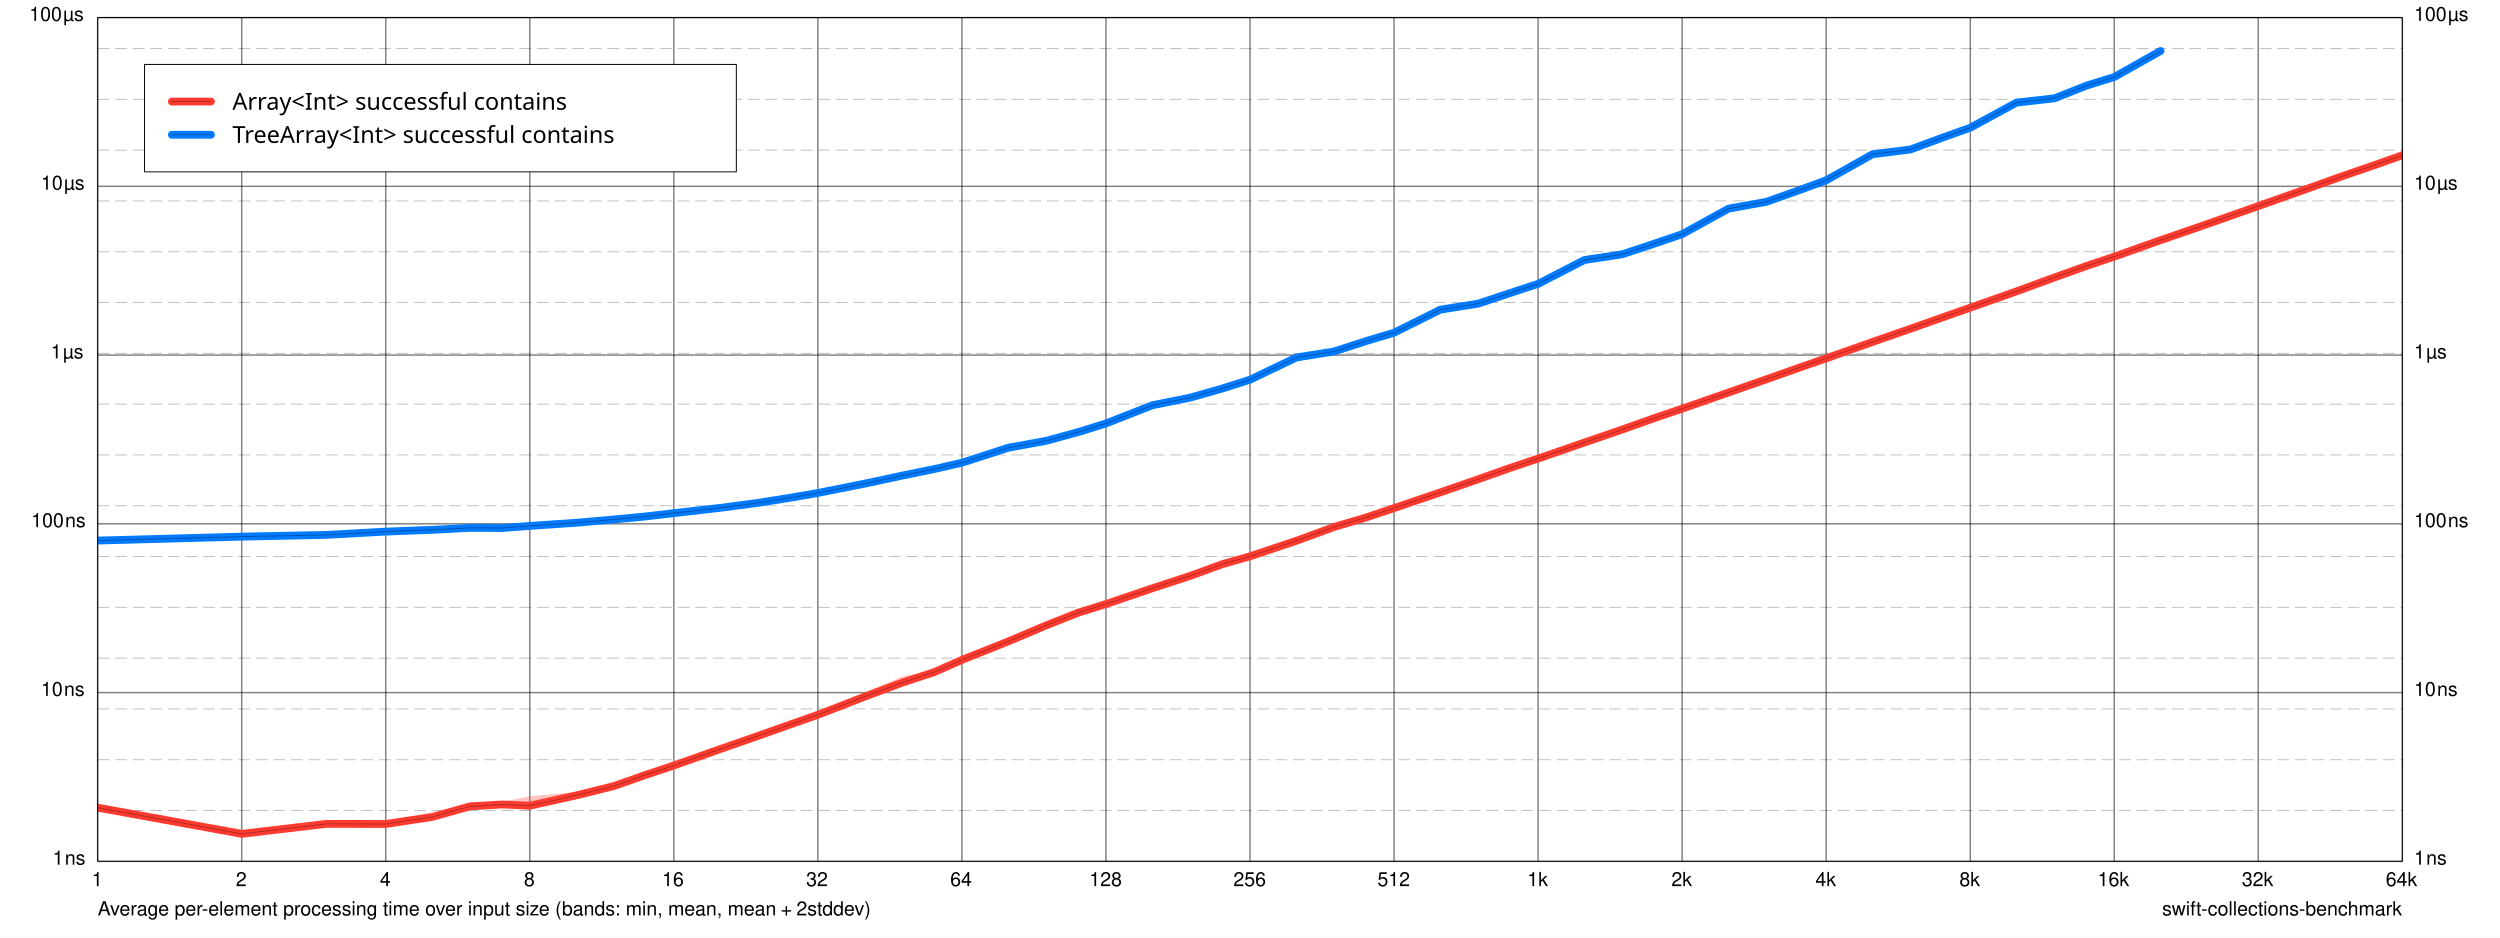
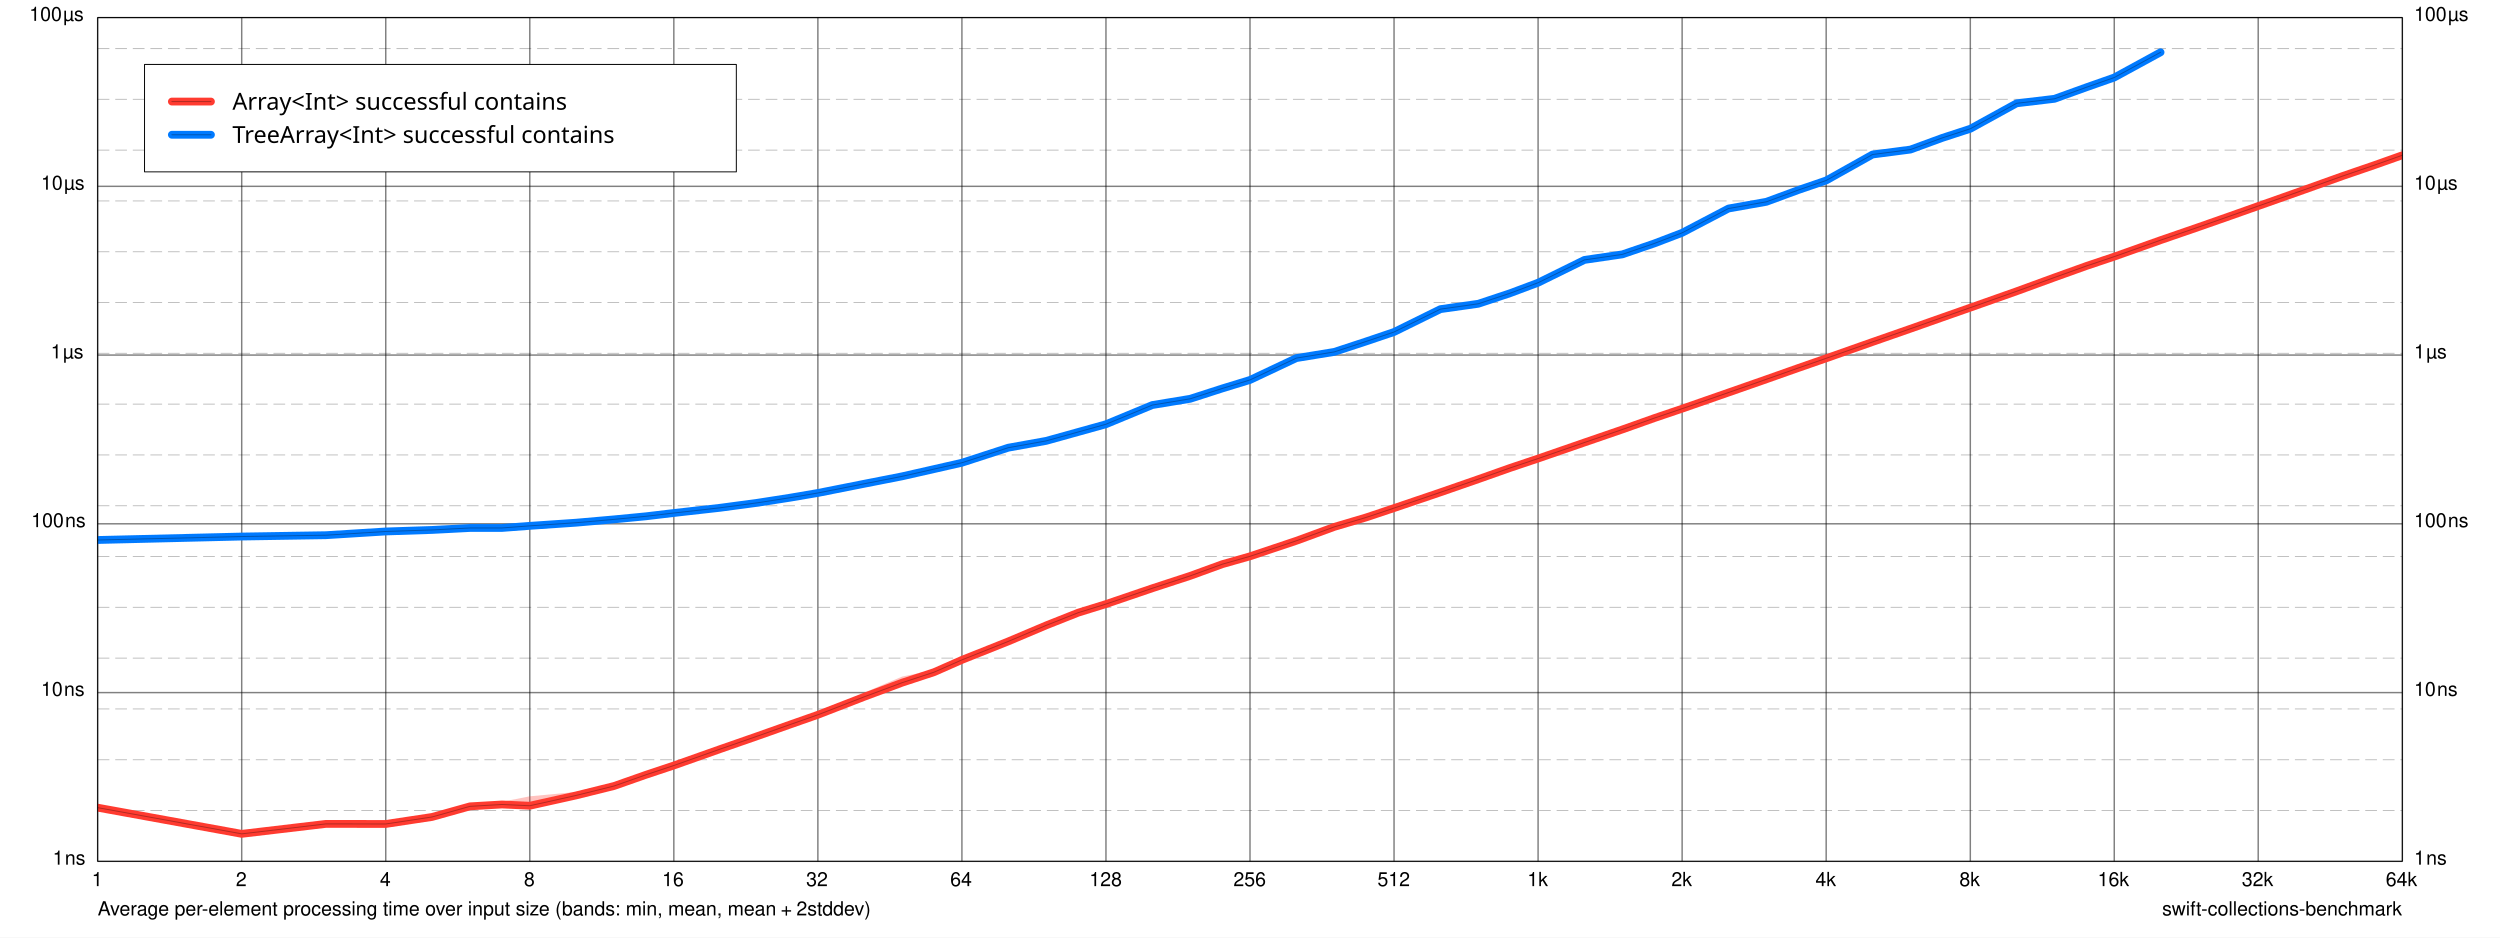
<svg xmlns="http://www.w3.org/2000/svg" xmlns:xlink="http://www.w3.org/1999/xlink" width="1280.0px" height="480.0px" viewBox="0.0 0.0 1280.0 480.0" version="1.1">
  <path d="M 0 0 L 0 480 L 1280 480 L 1280 0 z" fill="#FFFFFF" fill-opacity="1.0" stroke="none" />
  <text x="50" y="468.7" font-family="Helvetica" font-size="10" font-weight="normal" font-style="normal" fill="#000000" fill-opacity="1">Average per-element processing time over input size (bands: min, mean, mean + 2stddev)</text>
  <a xlink:href="https://github.com/apple/swift-collections-benchmark">
    <text x="1107" y="468.7" font-family="Helvetica" font-size="10" font-weight="normal" font-style="normal" fill="#000000" fill-opacity="1">swift-collections-benchmark</text>
  </a>
  <path d="M 50 9 L 50 441" fill="none" stroke-width="0.75" stroke="#000000" stroke-opacity="0.498" stroke-linecap="butt" stroke-linejoin="round" />
  <text x="47" y="453.7" font-family="Helvetica" font-size="10" font-weight="normal" font-style="normal" fill="#000000" fill-opacity="1">1</text>
  <path d="M 123.75 9 L 123.75 441" fill="none" stroke-width="0.75" stroke="#000000" stroke-opacity="0.498" stroke-linecap="butt" stroke-linejoin="round" />
  <text x="120.75" y="453.7" font-family="Helvetica" font-size="10" font-weight="normal" font-style="normal" fill="#000000" fill-opacity="1">2</text>
  <path d="M 197.5 9 L 197.5 441" fill="none" stroke-width="0.75" stroke="#000000" stroke-opacity="0.498" stroke-linecap="butt" stroke-linejoin="round" />
  <text x="194.5" y="453.7" font-family="Helvetica" font-size="10" font-weight="normal" font-style="normal" fill="#000000" fill-opacity="1">4</text>
  <path d="M 271.25 9 L 271.25 441" fill="none" stroke-width="0.75" stroke="#000000" stroke-opacity="0.498" stroke-linecap="butt" stroke-linejoin="round" />
  <text x="268.25" y="453.7" font-family="Helvetica" font-size="10" font-weight="normal" font-style="normal" fill="#000000" fill-opacity="1">8</text>
  <path d="M 345 9 L 345 441" fill="none" stroke-width="0.75" stroke="#000000" stroke-opacity="0.498" stroke-linecap="butt" stroke-linejoin="round" />
  <text x="339" y="453.7" font-family="Helvetica" font-size="10" font-weight="normal" font-style="normal" fill="#000000" fill-opacity="1">16</text>
  <path d="M 418.75 9 L 418.75 441" fill="none" stroke-width="0.75" stroke="#000000" stroke-opacity="0.498" stroke-linecap="butt" stroke-linejoin="round" />
  <text x="412.75" y="453.7" font-family="Helvetica" font-size="10" font-weight="normal" font-style="normal" fill="#000000" fill-opacity="1">32</text>
  <path d="M 492.5 9 L 492.5 441" fill="none" stroke-width="0.75" stroke="#000000" stroke-opacity="0.498" stroke-linecap="butt" stroke-linejoin="round" />
  <text x="486.5" y="453.7" font-family="Helvetica" font-size="10" font-weight="normal" font-style="normal" fill="#000000" fill-opacity="1">64</text>
  <path d="M 566.25 9 L 566.25 441" fill="none" stroke-width="0.75" stroke="#000000" stroke-opacity="0.498" stroke-linecap="butt" stroke-linejoin="round" />
  <text x="557.75" y="453.7" font-family="Helvetica" font-size="10" font-weight="normal" font-style="normal" fill="#000000" fill-opacity="1">128</text>
  <path d="M 640 9 L 640 441" fill="none" stroke-width="0.75" stroke="#000000" stroke-opacity="0.498" stroke-linecap="butt" stroke-linejoin="round" />
  <text x="631.5" y="453.7" font-family="Helvetica" font-size="10" font-weight="normal" font-style="normal" fill="#000000" fill-opacity="1">256</text>
  <path d="M 713.75 9 L 713.75 441" fill="none" stroke-width="0.75" stroke="#000000" stroke-opacity="0.498" stroke-linecap="butt" stroke-linejoin="round" />
  <text x="705.25" y="453.7" font-family="Helvetica" font-size="10" font-weight="normal" font-style="normal" fill="#000000" fill-opacity="1">512</text>
  <path d="M 787.5 9 L 787.5 441" fill="none" stroke-width="0.75" stroke="#000000" stroke-opacity="0.498" stroke-linecap="butt" stroke-linejoin="round" />
  <text x="782" y="453.7" font-family="Helvetica" font-size="10" font-weight="normal" font-style="normal" fill="#000000" fill-opacity="1">1k</text>
  <path d="M 861.25 9 L 861.25 441" fill="none" stroke-width="0.75" stroke="#000000" stroke-opacity="0.498" stroke-linecap="butt" stroke-linejoin="round" />
  <text x="855.75" y="453.7" font-family="Helvetica" font-size="10" font-weight="normal" font-style="normal" fill="#000000" fill-opacity="1">2k</text>
  <path d="M 935 9 L 935 441" fill="none" stroke-width="0.75" stroke="#000000" stroke-opacity="0.498" stroke-linecap="butt" stroke-linejoin="round" />
  <text x="929.5" y="453.7" font-family="Helvetica" font-size="10" font-weight="normal" font-style="normal" fill="#000000" fill-opacity="1">4k</text>
  <path d="M 1008.8 9 L 1008.8 441" fill="none" stroke-width="0.75" stroke="#000000" stroke-opacity="0.498" stroke-linecap="butt" stroke-linejoin="round" />
  <text x="1003.2" y="453.7" font-family="Helvetica" font-size="10" font-weight="normal" font-style="normal" fill="#000000" fill-opacity="1">8k</text>
  <path d="M 1082.5 9 L 1082.5 441" fill="none" stroke-width="0.75" stroke="#000000" stroke-opacity="0.498" stroke-linecap="butt" stroke-linejoin="round" />
  <text x="1074" y="453.7" font-family="Helvetica" font-size="10" font-weight="normal" font-style="normal" fill="#000000" fill-opacity="1">16k</text>
  <path d="M 1156.2 9 L 1156.2 441" fill="none" stroke-width="0.75" stroke="#000000" stroke-opacity="0.498" stroke-linecap="butt" stroke-linejoin="round" />
  <text x="1147.8" y="453.7" font-family="Helvetica" font-size="10" font-weight="normal" font-style="normal" fill="#000000" fill-opacity="1">32k</text>
  <path d="M 1230 9 L 1230 441" fill="none" stroke-width="0.75" stroke="#000000" stroke-opacity="0.498" stroke-linecap="butt" stroke-linejoin="round" />
  <text x="1221.5" y="453.7" font-family="Helvetica" font-size="10" font-weight="normal" font-style="normal" fill="#000000" fill-opacity="1">64k</text>
  <path d="M 50 441 L 1230 441" fill="none" stroke-width="0.75" stroke="#000000" stroke-opacity="0.498" stroke-linecap="butt" stroke-linejoin="round" />
  <text x="27" y="442.7" font-family="Helvetica" font-size="10" font-weight="normal" font-style="normal" fill="#000000" fill-opacity="1">1 ns</text>
  <text x="1236" y="442.7" font-family="Helvetica" font-size="10" font-weight="normal" font-style="normal" fill="#000000" fill-opacity="1">1 ns</text>
  <path d="M 50 354.6 L 1230 354.6" fill="none" stroke-width="0.75" stroke="#000000" stroke-opacity="0.498" stroke-linecap="butt" stroke-linejoin="round" />
  <text x="21" y="356.3" font-family="Helvetica" font-size="10" font-weight="normal" font-style="normal" fill="#000000" fill-opacity="1">10 ns</text>
  <text x="1236" y="356.3" font-family="Helvetica" font-size="10" font-weight="normal" font-style="normal" fill="#000000" fill-opacity="1">10 ns</text>
  <path d="M 50 268.2 L 1230 268.2" fill="none" stroke-width="0.75" stroke="#000000" stroke-opacity="0.498" stroke-linecap="butt" stroke-linejoin="round" />
  <text x="16" y="269.9" font-family="Helvetica" font-size="10" font-weight="normal" font-style="normal" fill="#000000" fill-opacity="1">100 ns</text>
  <text x="1236" y="269.9" font-family="Helvetica" font-size="10" font-weight="normal" font-style="normal" fill="#000000" fill-opacity="1">100 ns</text>
  <path d="M 50 181.8 L 1230 181.8" fill="none" stroke-width="0.75" stroke="#000000" stroke-opacity="0.498" stroke-linecap="butt" stroke-linejoin="round" />
  <text x="26" y="183.5" font-family="Helvetica" font-size="10" font-weight="normal" font-style="normal" fill="#000000" fill-opacity="1">1 µs</text>
  <text x="1236" y="183.5" font-family="Helvetica" font-size="10" font-weight="normal" font-style="normal" fill="#000000" fill-opacity="1">1 µs</text>
  <path d="M 50 95.4 L 1230 95.4" fill="none" stroke-width="0.75" stroke="#000000" stroke-opacity="0.498" stroke-linecap="butt" stroke-linejoin="round" />
  <text x="21" y="97.1" font-family="Helvetica" font-size="10" font-weight="normal" font-style="normal" fill="#000000" fill-opacity="1">10 µs</text>
  <text x="1236" y="97.1" font-family="Helvetica" font-size="10" font-weight="normal" font-style="normal" fill="#000000" fill-opacity="1">10 µs</text>
  <path d="M 50 9 L 1230 9" fill="none" stroke-width="0.75" stroke="#000000" stroke-opacity="0.498" stroke-linecap="butt" stroke-linejoin="round" />
  <text x="15" y="10.7" font-family="Helvetica" font-size="10" font-weight="normal" font-style="normal" fill="#000000" fill-opacity="1">100 µs</text>
  <text x="1236" y="10.7" font-family="Helvetica" font-size="10" font-weight="normal" font-style="normal" fill="#000000" fill-opacity="1">100 µs</text>
  <path d="M 50 414.99 L 1230 414.99" fill="none" stroke-width="0.5" stroke="#000000" stroke-opacity="0.259" stroke-linecap="butt" stroke-linejoin="round" stroke-dasharray="6 3" stroke-dashoffset="0" />
  <path d="M 50 388.98 L 1230 388.98" fill="none" stroke-width="0.5" stroke="#000000" stroke-opacity="0.259" stroke-linecap="butt" stroke-linejoin="round" stroke-dasharray="6 3" stroke-dashoffset="0" />
  <path d="M 50 362.97 L 1230 362.97" fill="none" stroke-width="0.5" stroke="#000000" stroke-opacity="0.259" stroke-linecap="butt" stroke-linejoin="round" stroke-dasharray="6 3" stroke-dashoffset="0" />
  <path d="M 50 336.96 L 1230 336.96" fill="none" stroke-width="0.5" stroke="#000000" stroke-opacity="0.259" stroke-linecap="butt" stroke-linejoin="round" stroke-dasharray="6 3" stroke-dashoffset="0" />
  <path d="M 50 310.96 L 1230 310.96" fill="none" stroke-width="0.5" stroke="#000000" stroke-opacity="0.259" stroke-linecap="butt" stroke-linejoin="round" stroke-dasharray="6 3" stroke-dashoffset="0" />
  <path d="M 50 284.95 L 1230 284.95" fill="none" stroke-width="0.5" stroke="#000000" stroke-opacity="0.259" stroke-linecap="butt" stroke-linejoin="round" stroke-dasharray="6 3" stroke-dashoffset="0" />
  <path d="M 50 258.94 L 1230 258.94" fill="none" stroke-width="0.5" stroke="#000000" stroke-opacity="0.259" stroke-linecap="butt" stroke-linejoin="round" stroke-dasharray="6 3" stroke-dashoffset="0" />
  <path d="M 50 232.93 L 1230 232.93" fill="none" stroke-width="0.5" stroke="#000000" stroke-opacity="0.259" stroke-linecap="butt" stroke-linejoin="round" stroke-dasharray="6 3" stroke-dashoffset="0" />
  <path d="M 50 206.92 L 1230 206.92" fill="none" stroke-width="0.5" stroke="#000000" stroke-opacity="0.259" stroke-linecap="butt" stroke-linejoin="round" stroke-dasharray="6 3" stroke-dashoffset="0" />
  <path d="M 50 180.91 L 1230 180.91" fill="none" stroke-width="0.5" stroke="#000000" stroke-opacity="0.259" stroke-linecap="butt" stroke-linejoin="round" stroke-dasharray="6 3" stroke-dashoffset="0" />
  <path d="M 50 154.9 L 1230 154.9" fill="none" stroke-width="0.5" stroke="#000000" stroke-opacity="0.259" stroke-linecap="butt" stroke-linejoin="round" stroke-dasharray="6 3" stroke-dashoffset="0" />
  <path d="M 50 128.89 L 1230 128.89" fill="none" stroke-width="0.5" stroke="#000000" stroke-opacity="0.259" stroke-linecap="butt" stroke-linejoin="round" stroke-dasharray="6 3" stroke-dashoffset="0" />
  <path d="M 50 102.88 L 1230 102.88" fill="none" stroke-width="0.5" stroke="#000000" stroke-opacity="0.259" stroke-linecap="butt" stroke-linejoin="round" stroke-dasharray="6 3" stroke-dashoffset="0" />
  <path d="M 50 76.874 L 1230 76.874" fill="none" stroke-width="0.5" stroke="#000000" stroke-opacity="0.259" stroke-linecap="butt" stroke-linejoin="round" stroke-dasharray="6 3" stroke-dashoffset="0" />
  <path d="M 50 50.865 L 1230 50.865" fill="none" stroke-width="0.5" stroke="#000000" stroke-opacity="0.259" stroke-linecap="butt" stroke-linejoin="round" stroke-dasharray="6 3" stroke-dashoffset="0" />
  <path d="M 50 24.856 L 1230 24.856" fill="none" stroke-width="0.5" stroke="#000000" stroke-opacity="0.259" stroke-linecap="butt" stroke-linejoin="round" stroke-dasharray="6 3" stroke-dashoffset="0" />
  <path d="M 74 33 L 74 88 L 377 88 L 377 33 z" fill="#FFFFFF" fill-opacity="1.0" stroke="none" />
  <clipPath id="clip-0">
    <path d="M 50 9 L 50 441 L 1230 441 L 1230 9 z" />
  </clipPath>
  <g clip-path="url(#clip-0)">
-     <path d="M 50 276.77L 123.75 274.5L 166.89 273.53L 197.5 272.11L 221.24 271.23L 240.64 269.95L 257.04 270.25L 271.25 268.34L 294.99 267.43L 314.39 265.88L 330.79 264.37L 345 262.69L 368.74 260L 388.14 257.17L 404.54 254.79L 418.75 252.38L 442.49 247.66L 461.89 242.53L 478.29 240.12L 492.5 236.82L 516.24 229.2L 535.64 225.62L 552.04 221.1L 566.25 216.18L 589.99 207.2L 609.39 202.62L 625.79 198.46L 640 194.27L 663.74 182.31L 683.14 179.44L 699.54 173.7L 713.75 170.21L 737.49 158.16L 756.89 155.28L 773.29 149.74L 787.5 145.27L 811.24 133.05L 830.64 130.02L 847.04 124.6L 861.25 119.84L 884.99 106.78L 904.39 103.03L 920.79 97.387L 935 92.234L 958.74 78.51L 978.14 76.209L 994.54 69.688L 1008.8 65.182L 1032.5 51.401L 1051.9 49.48L 1068.3 43.694L 1082.5 38.987L 1106.2 25.671L 1106.2 26.256L 1082.5 39.591L 1068.3 43.873L 1051.9 50.643L 1032.5 52.914L 1008.8 65.451L 994.54 70.756L 978.14 76.64L 958.74 79.126L 935 92.334L 920.79 97.555L 904.39 103.43L 884.99 106.83L 861.25 119.91L 847.04 124.79L 830.64 130.25L 811.24 133.14L 787.5 145.35L 773.29 150.08L 756.89 155.51L 737.49 158.64L 713.75 170.39L 699.54 174.93L 683.14 180.08L 663.74 183.29L 640 194.45L 625.79 199.09L 609.39 203.91L 589.99 207.59L 566.25 217.03L 552.04 221.26L 535.64 225.72L 516.24 229.25L 492.5 236.95L 478.29 240.19L 461.89 243.86L 442.49 247.67L 418.75 252.4L 404.54 254.88L 388.14 257.57L 368.74 260.03L 345 262.74L 330.79 264.41L 314.39 265.97L 294.99 267.75L 271.25 269.59L 257.04 270.38L 240.64 270.37L 221.24 271.3L 197.5 272.2L 166.89 273.99L 123.75 274.85L 50 276.77" fill="#007AFF" fill-opacity="0.302" stroke="none" />
+     <path d="M 50 275.12L 123.75 274.32L 166.89 273.94L 197.5 271.99L 221.24 271.23L 240.64 270.16L 257.04 270.11L 271.25 269.21L 294.99 267.6L 314.39 265.73L 330.79 264.28L 345 262.61L 368.74 259.95L 388.14 257.1L 404.54 254.71L 418.75 252.36L 442.49 247.57L 461.89 243.88L 478.29 240.16L 492.5 236.83L 516.24 228.95L 535.64 225.71L 552.04 220.99L 566.25 217.21L 589.99 207.01L 609.39 204.13L 625.79 198.89L 640 194.46L 663.74 183.29L 683.14 180.01L 699.54 174.78L 713.75 168.74L 737.49 157.4L 756.89 155.47L 773.29 150.07L 787.5 143.06L 811.24 132.83L 830.64 130.18L 847.04 124.61L 861.25 117.54L 884.99 106.57L 904.39 102.71L 920.79 97.129L 935 92.144L 958.74 78.915L 978.14 76.238L 994.54 70.153L 1008.8 65.744L 1032.5 52.612L 1051.9 50.42L 1068.3 44.376L 1082.5 39.671L 1106.2 26.629L 1106.2 26.816L 1082.5 39.691L 1068.3 44.775L 1051.9 50.649L 1032.5 52.991L 1008.8 65.988L 994.54 70.72L 978.14 76.702L 958.74 79.172L 935 92.491L 920.79 97.322L 904.39 103.54L 884.99 106.83L 861.25 119.81L 847.04 124.64L 830.64 130.26L 811.24 133.16L 787.5 145.37L 773.29 150.08L 756.89 155.55L 737.49 158.6L 713.75 170.43L 699.54 174.8L 683.14 180.24L 663.74 183.35L 640 194.55L 625.79 198.89L 609.39 204.19L 589.99 207.51L 566.25 217.22L 552.04 221.23L 535.64 225.74L 516.24 229.31L 492.5 236.96L 478.29 240.17L 461.89 243.89L 442.49 247.73L 418.75 252.41L 404.54 254.86L 388.14 257.47L 368.74 259.99L 345 262.66L 330.79 264.36L 314.39 265.99L 294.99 267.63L 271.25 269.25L 257.04 270.38L 240.64 270.38L 221.24 271.36L 197.5 272.15L 166.89 274.05L 123.75 274.85L 50 276.97" fill="#007AFF" fill-opacity="0.302" stroke="none" />
    <path d="M 50 413.52L 123.75 426.93L 166.89 421.83L 197.5 421.87L 221.24 418.28L 240.64 411.17L 257.04 410.49L 271.25 407.71L 294.99 405.48L 314.39 401.78L 330.79 396.19L 345 391.93L 368.74 383.53L 388.14 376.77L 404.54 370.84L 418.75 365.83L 442.49 354.61L 461.89 346.41L 478.29 343.04L 492.5 336.84L 516.24 327.46L 535.64 320.11L 552.04 313.67L 566.25 309L 589.99 301L 609.39 294.8L 625.79 287.51L 640 284.68L 663.74 276.72L 683.14 268.19L 699.54 264.68L 713.75 259.96L 737.49 252.01L 756.89 245.2L 773.29 239L 787.5 234.52L 811.24 226.27L 830.64 219.79L 847.04 213.96L 861.25 209.14L 884.99 200.94L 904.39 194.19L 920.79 188.22L 935 183.42L 958.74 174.98L 978.14 168.3L 994.54 162.5L 1008.8 157.48L 1032.5 149.12L 1051.9 141.47L 1068.3 135.4L 1082.5 131.27L 1106.2 122.84L 1125.6 116.2L 1142 110.53L 1156.2 105.45L 1180 96.957L 1199.4 89.995L 1215.8 84.495L 1230 79.311L 1230 79.54L 1215.8 84.522L 1199.4 90.191L 1180 97.127L 1156.2 105.51L 1142 110.53L 1125.6 116.3L 1106.2 123.02L 1082.5 131.43L 1068.3 136.43L 1051.9 142.26L 1032.5 149.15L 1008.8 157.52L 994.54 162.53L 978.14 168.31L 958.74 175.11L 935 183.46L 920.79 188.45L 904.39 194.19L 884.99 200.98L 861.25 209.27L 847.04 214.09L 830.64 219.92L 811.24 226.66L 787.5 234.86L 773.29 239.73L 756.89 245.39L 737.49 252.1L 713.75 260.21L 699.54 264.98L 683.14 270.35L 663.74 276.94L 640 284.88L 625.79 289.36L 609.39 294.85L 589.99 301.26L 566.25 309.37L 552.04 313.69L 535.64 320.22L 516.24 328.74L 492.5 338.23L 478.29 344.52L 461.89 350.71L 442.49 357.57L 418.75 366.03L 404.54 371.01L 388.14 376.77L 368.74 383.53L 345 391.93L 330.79 396.85L 314.39 402.66L 294.99 407.9L 271.25 414.41L 257.04 412.4L 240.64 413.46L 221.24 418.28L 197.5 421.87L 166.89 421.83L 123.75 426.93L 50 413.52" fill="#FF3B30" fill-opacity="0.302" stroke="none" />
-     <path d="M 50 276.77L 123.75 274.76L 166.89 273.87L 197.5 272.18L 221.24 271.28L 240.64 270.26L 257.04 270.35L 271.25 269.26L 294.99 267.66L 314.39 265.95L 330.79 264.4L 345 262.73L 368.74 260.02L 388.14 257.46L 404.54 254.85L 418.75 252.39L 442.49 247.67L 461.89 243.51L 478.29 240.17L 492.5 236.92L 516.24 229.24L 535.64 225.7L 552.04 221.22L 566.25 216.81L 589.99 207.49L 609.39 203.57L 625.79 198.93L 640 194.4L 663.74 183.03L 683.14 179.92L 699.54 174.6L 713.75 170.34L 737.49 158.52L 756.89 155.45L 773.29 149.99L 787.5 145.33L 811.24 133.11L 830.64 130.19L 847.04 124.74L 861.25 119.89L 884.99 106.82L 904.39 103.33L 920.79 97.511L 935 92.308L 958.74 78.964L 978.14 76.527L 994.54 70.474L 1008.8 65.381L 1032.5 52.513L 1051.9 50.336L 1068.3 43.827L 1082.5 39.433L 1106.2 26.103" fill="none" stroke-width="4" stroke="#007AFF" stroke-opacity="1" stroke-linecap="round" stroke-linejoin="round" />
+     <path d="M 50 276.48L 123.75 274.71L 166.89 274.02L 197.5 272.11L 221.24 271.33L 240.64 270.32L 257.04 270.31L 271.25 269.24L 294.99 267.62L 314.39 265.92L 330.79 264.34L 345 262.65L 368.74 259.98L 388.14 257.38L 404.54 254.82L 418.75 252.4L 442.49 247.69L 461.89 243.88L 478.29 240.16L 492.5 236.92L 516.24 229.22L 535.64 225.73L 552.04 221.17L 566.25 217.21L 589.99 207.38L 609.39 204.18L 625.79 198.89L 640 194.53L 663.74 183.34L 683.14 180.18L 699.54 174.79L 713.75 169.98L 737.49 158.28L 756.89 155.53L 773.29 150.08L 787.5 144.75L 811.24 133.07L 830.64 130.24L 847.04 124.63L 861.25 119.2L 884.99 106.76L 904.39 103.32L 920.79 97.272L 935 92.4L 958.74 79.105L 978.14 76.58L 994.54 70.571L 1008.8 65.924L 1032.5 52.891L 1051.9 50.589L 1068.3 44.671L 1082.5 39.686L 1106.2 26.767" fill="none" stroke-width="4" stroke="#007AFF" stroke-opacity="1" stroke-linecap="round" stroke-linejoin="round" />
    <path d="M 50 413.52L 123.75 426.93L 166.89 421.83L 197.5 421.87L 221.24 418.28L 240.64 412.85L 257.04 411.89L 271.25 412.54L 294.99 407.25L 314.39 402.43L 330.79 396.67L 345 391.93L 368.74 383.53L 388.14 376.77L 404.54 370.96L 418.75 365.97L 442.49 356.77L 461.89 349.53L 478.29 344.13L 492.5 337.86L 516.24 328.4L 535.64 320.19L 552.04 313.69L 566.25 309.28L 589.99 301.19L 609.39 294.84L 625.79 288.87L 640 284.83L 663.74 276.88L 683.14 269.77L 699.54 264.9L 713.75 260.14L 737.49 252.08L 756.89 245.34L 773.29 239.54L 787.5 234.77L 811.24 226.56L 830.64 219.89L 847.04 214.06L 861.25 209.24L 884.99 200.97L 904.39 194.19L 920.79 188.39L 935 183.45L 958.74 175.08L 978.14 168.31L 994.54 162.52L 1008.8 157.51L 1032.5 149.14L 1051.9 142.05L 1068.3 136.16L 1082.5 131.39L 1106.2 122.97L 1125.6 116.28L 1142 110.53L 1156.2 105.5L 1180 97.082L 1199.4 90.14L 1215.8 84.515L 1230 79.48" fill="none" stroke-width="4" stroke="#FF3B30" stroke-opacity="1" stroke-linecap="round" stroke-linejoin="round" />
-     <path d="M 50 276.77L 123.75 274.76L 166.89 273.87L 197.5 272.18L 221.24 271.28L 240.64 270.26L 257.04 270.35L 271.25 269.26L 294.99 267.66L 314.39 265.95L 330.79 264.4L 345 262.73L 368.74 260.02L 388.14 257.46L 404.54 254.85L 418.75 252.39L 442.49 247.67L 461.89 243.51L 478.29 240.17L 492.5 236.92L 516.24 229.24L 535.64 225.7L 552.04 221.22L 566.25 216.81L 589.99 207.49L 609.39 203.57L 625.79 198.93L 640 194.4L 663.74 183.03L 683.14 179.92L 699.54 174.6L 713.75 170.34L 737.49 158.52L 756.89 155.45L 773.29 149.99L 787.5 145.33L 811.24 133.11L 830.64 130.19L 847.04 124.74L 861.25 119.89L 884.99 106.82L 904.39 103.33L 920.79 97.511L 935 92.308L 958.74 78.964L 978.14 76.527L 994.54 70.474L 1008.8 65.381L 1032.5 52.513L 1051.9 50.336L 1068.3 43.827L 1082.5 39.433L 1106.2 26.103" fill="none" stroke-width="0.5" stroke="#000000" stroke-opacity="0.302" stroke-linecap="round" stroke-linejoin="round" />
+     <path d="M 50 276.48L 123.75 274.71L 166.89 274.02L 197.5 272.11L 221.24 271.33L 240.64 270.32L 257.04 270.31L 271.25 269.24L 294.99 267.62L 314.39 265.92L 330.79 264.34L 345 262.65L 368.74 259.98L 388.14 257.38L 404.54 254.82L 418.75 252.4L 442.49 247.69L 461.89 243.88L 478.29 240.16L 492.5 236.92L 516.24 229.22L 535.64 225.73L 552.04 221.17L 566.25 217.21L 589.99 207.38L 609.39 204.18L 625.79 198.89L 640 194.53L 663.74 183.34L 683.14 180.18L 699.54 174.79L 713.75 169.98L 737.49 158.28L 756.89 155.53L 773.29 150.08L 787.5 144.75L 811.24 133.07L 830.64 130.24L 847.04 124.63L 861.25 119.2L 884.99 106.76L 904.39 103.32L 920.79 97.272L 935 92.4L 958.74 79.105L 978.14 76.58L 994.54 70.571L 1008.8 65.924L 1032.5 52.891L 1051.9 50.589L 1068.3 44.671L 1082.5 39.686L 1106.2 26.767" fill="none" stroke-width="0.5" stroke="#000000" stroke-opacity="0.302" stroke-linecap="round" stroke-linejoin="round" />
    <path d="M 50 413.52L 123.75 426.93L 166.89 421.83L 197.5 421.87L 221.24 418.28L 240.64 412.85L 257.04 411.89L 271.25 412.54L 294.99 407.25L 314.39 402.43L 330.79 396.67L 345 391.93L 368.74 383.53L 388.14 376.77L 404.54 370.96L 418.75 365.97L 442.49 356.77L 461.89 349.53L 478.29 344.13L 492.5 337.86L 516.24 328.4L 535.64 320.19L 552.04 313.69L 566.25 309.28L 589.99 301.19L 609.39 294.84L 625.79 288.87L 640 284.83L 663.74 276.88L 683.14 269.77L 699.54 264.9L 713.75 260.14L 737.49 252.08L 756.89 245.34L 773.29 239.54L 787.5 234.77L 811.24 226.56L 830.64 219.89L 847.04 214.06L 861.25 209.24L 884.99 200.97L 904.39 194.19L 920.79 188.39L 935 183.45L 958.74 175.08L 978.14 168.31L 994.54 162.52L 1008.8 157.51L 1032.5 149.14L 1051.9 142.05L 1068.3 136.16L 1082.5 131.39L 1106.2 122.97L 1125.6 116.28L 1142 110.53L 1156.2 105.5L 1180 97.082L 1199.4 90.14L 1215.8 84.515L 1230 79.48" fill="none" stroke-width="0.5" stroke="#000000" stroke-opacity="0.302" stroke-linecap="round" stroke-linejoin="round" />
  </g>
  <path d="M 74 33 L 74 88 L 377 88 L 377 33 z" fill="#FFFFFF" fill-opacity="0.702" stroke-width="0.5" stroke="#000000" stroke-opacity="1" stroke-linecap="round" stroke-linejoin="round" />
  <path d="M 88 52 L 108 52" fill="none" stroke-width="4" stroke="#FF3B30" stroke-opacity="1" stroke-linecap="round" stroke-linejoin="round" />
  <path d="M 88 52 L 108 52" fill="none" stroke-width="0.5" stroke="#000000" stroke-opacity="0.302" stroke-linecap="round" stroke-linejoin="round" />
  <text x="119" y="56.17" font-family="Menlo" font-size="12" font-weight="normal" font-style="normal" fill="#000000" fill-opacity="1">Array&lt;Int&gt; successful contains</text>
  <path d="M 88 69 L 108 69" fill="none" stroke-width="4" stroke="#007AFF" stroke-opacity="1" stroke-linecap="round" stroke-linejoin="round" />
  <path d="M 88 69 L 108 69" fill="none" stroke-width="0.5" stroke="#000000" stroke-opacity="0.302" stroke-linecap="round" stroke-linejoin="round" />
  <text x="119" y="73.17" font-family="Menlo" font-size="12" font-weight="normal" font-style="normal" fill="#000000" fill-opacity="1">TreeArray&lt;Int&gt; successful contains</text>
  <path d="M 50 9 L 50 441 L 1230 441 L 1230 9 z" fill="none" stroke-width="0.5" stroke="#000000" stroke-opacity="1" stroke-linecap="round" stroke-linejoin="round" />
</svg>
